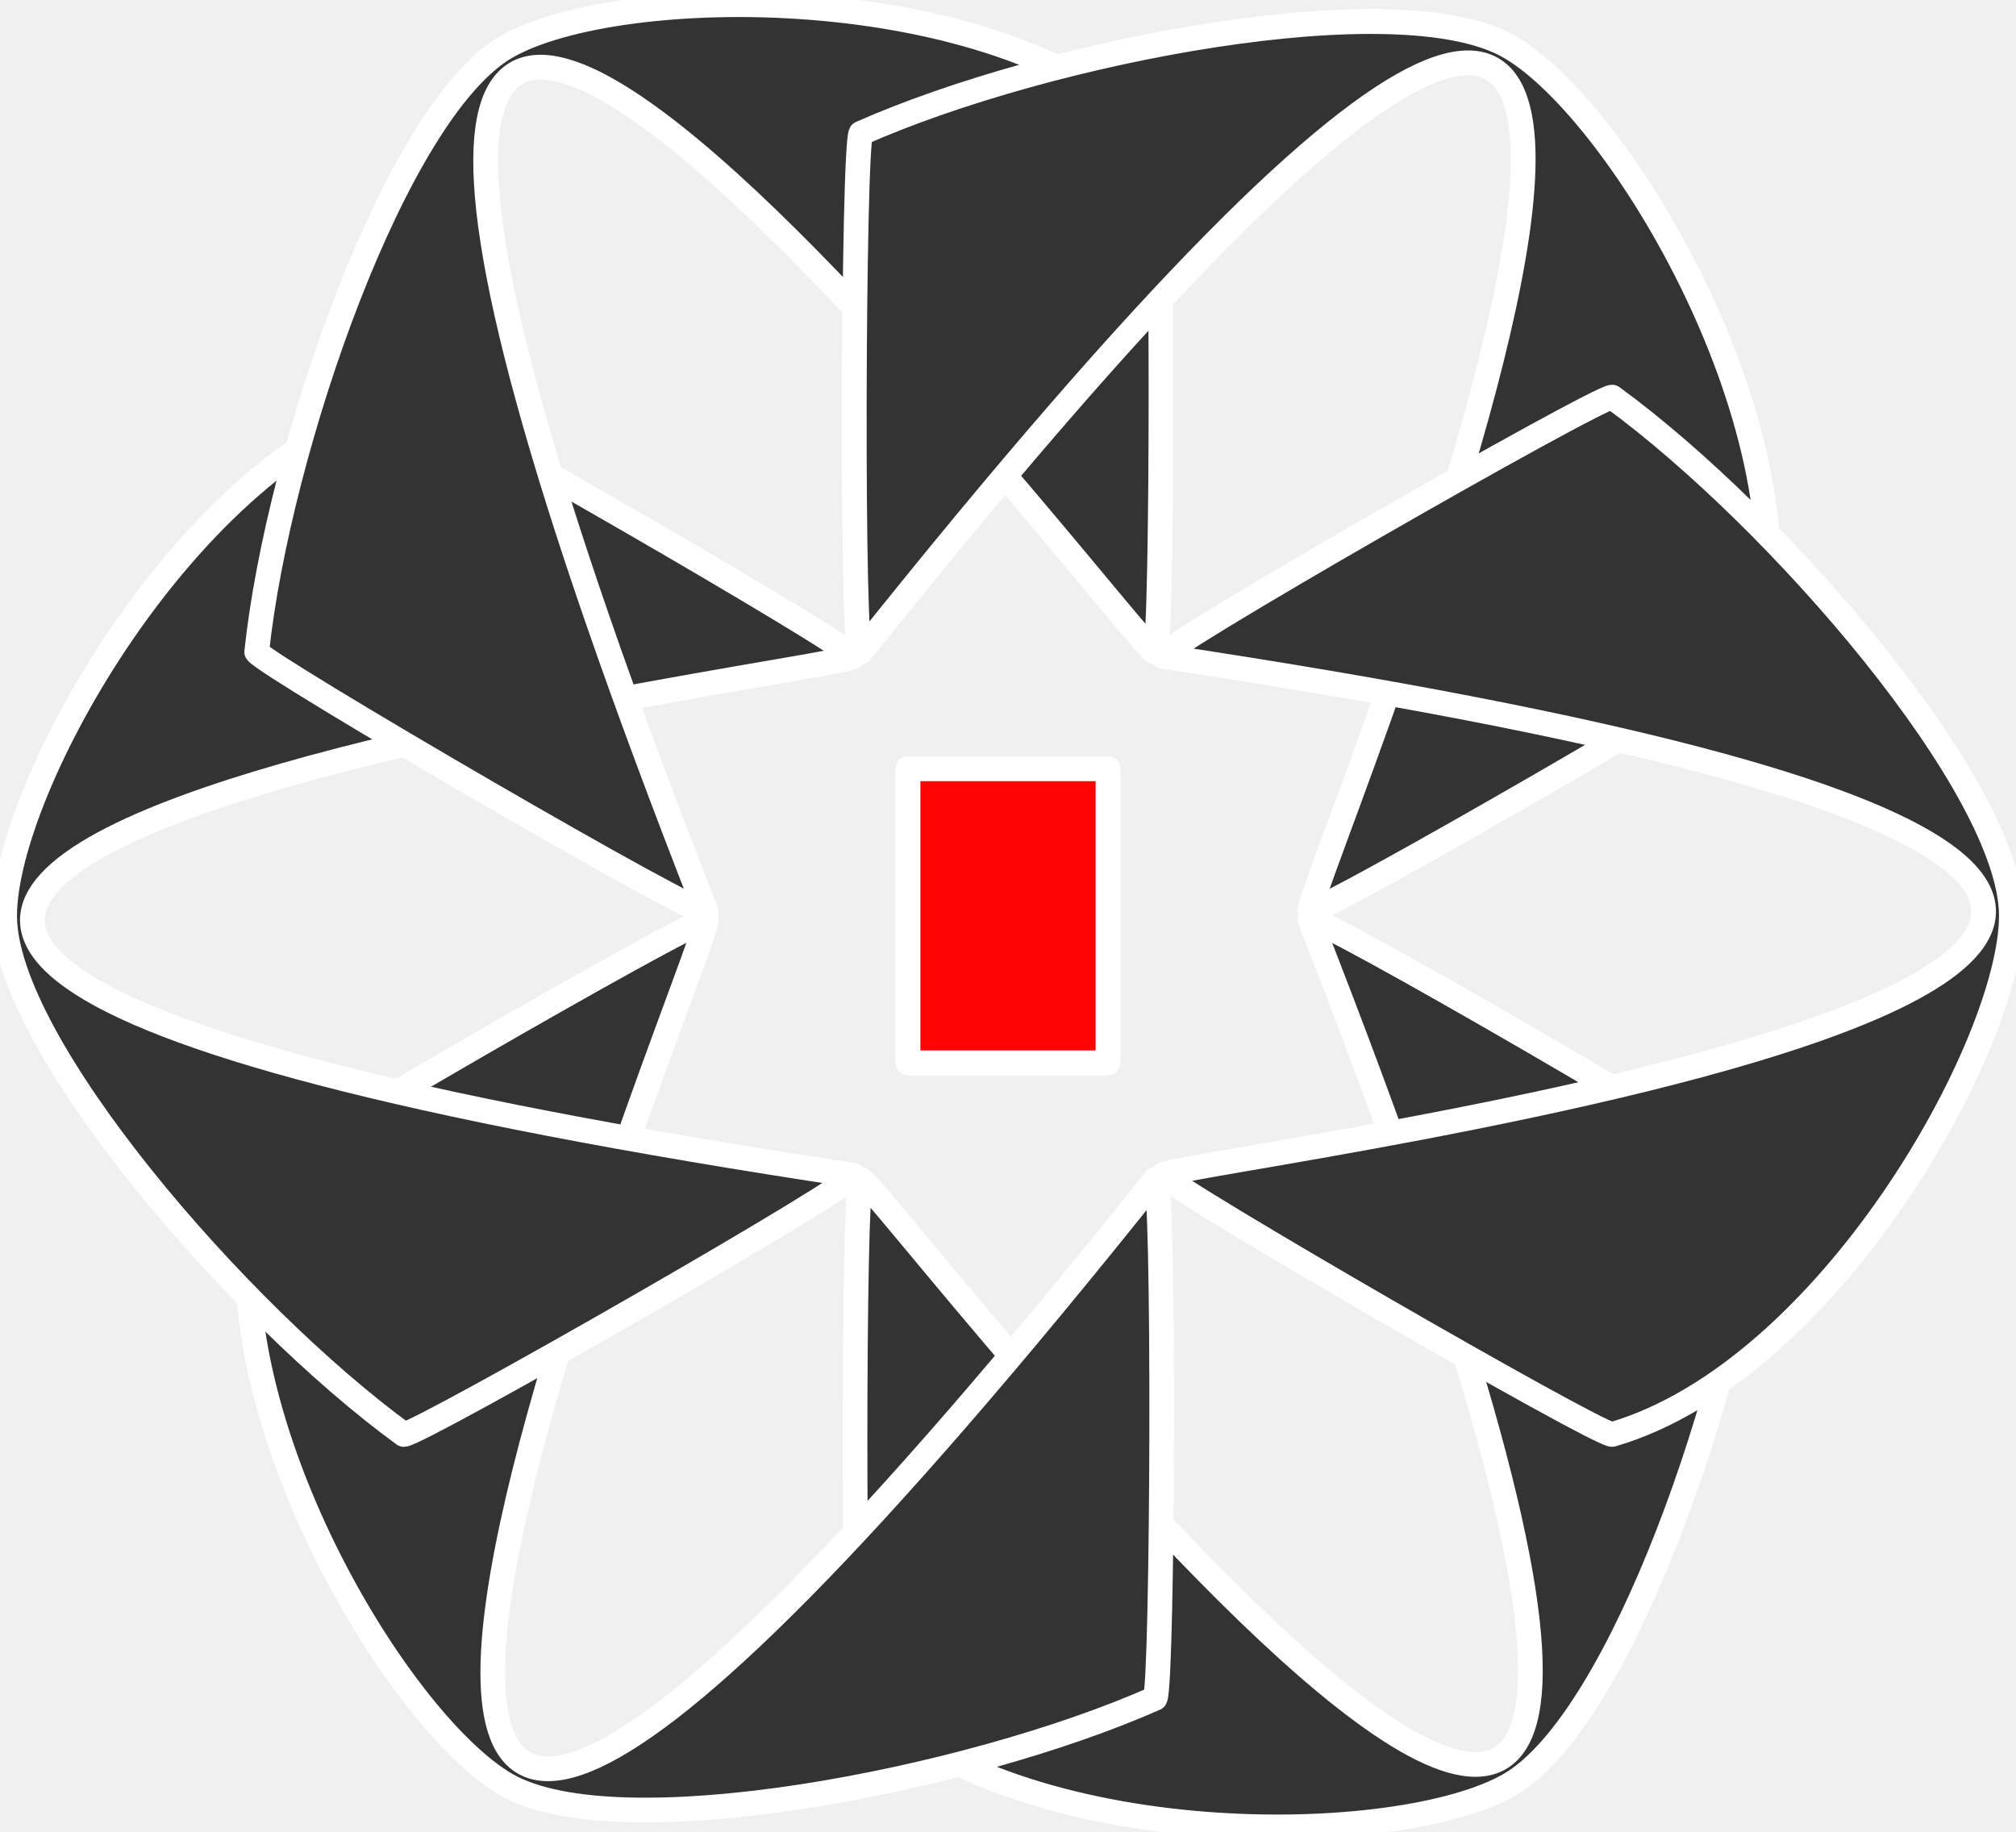
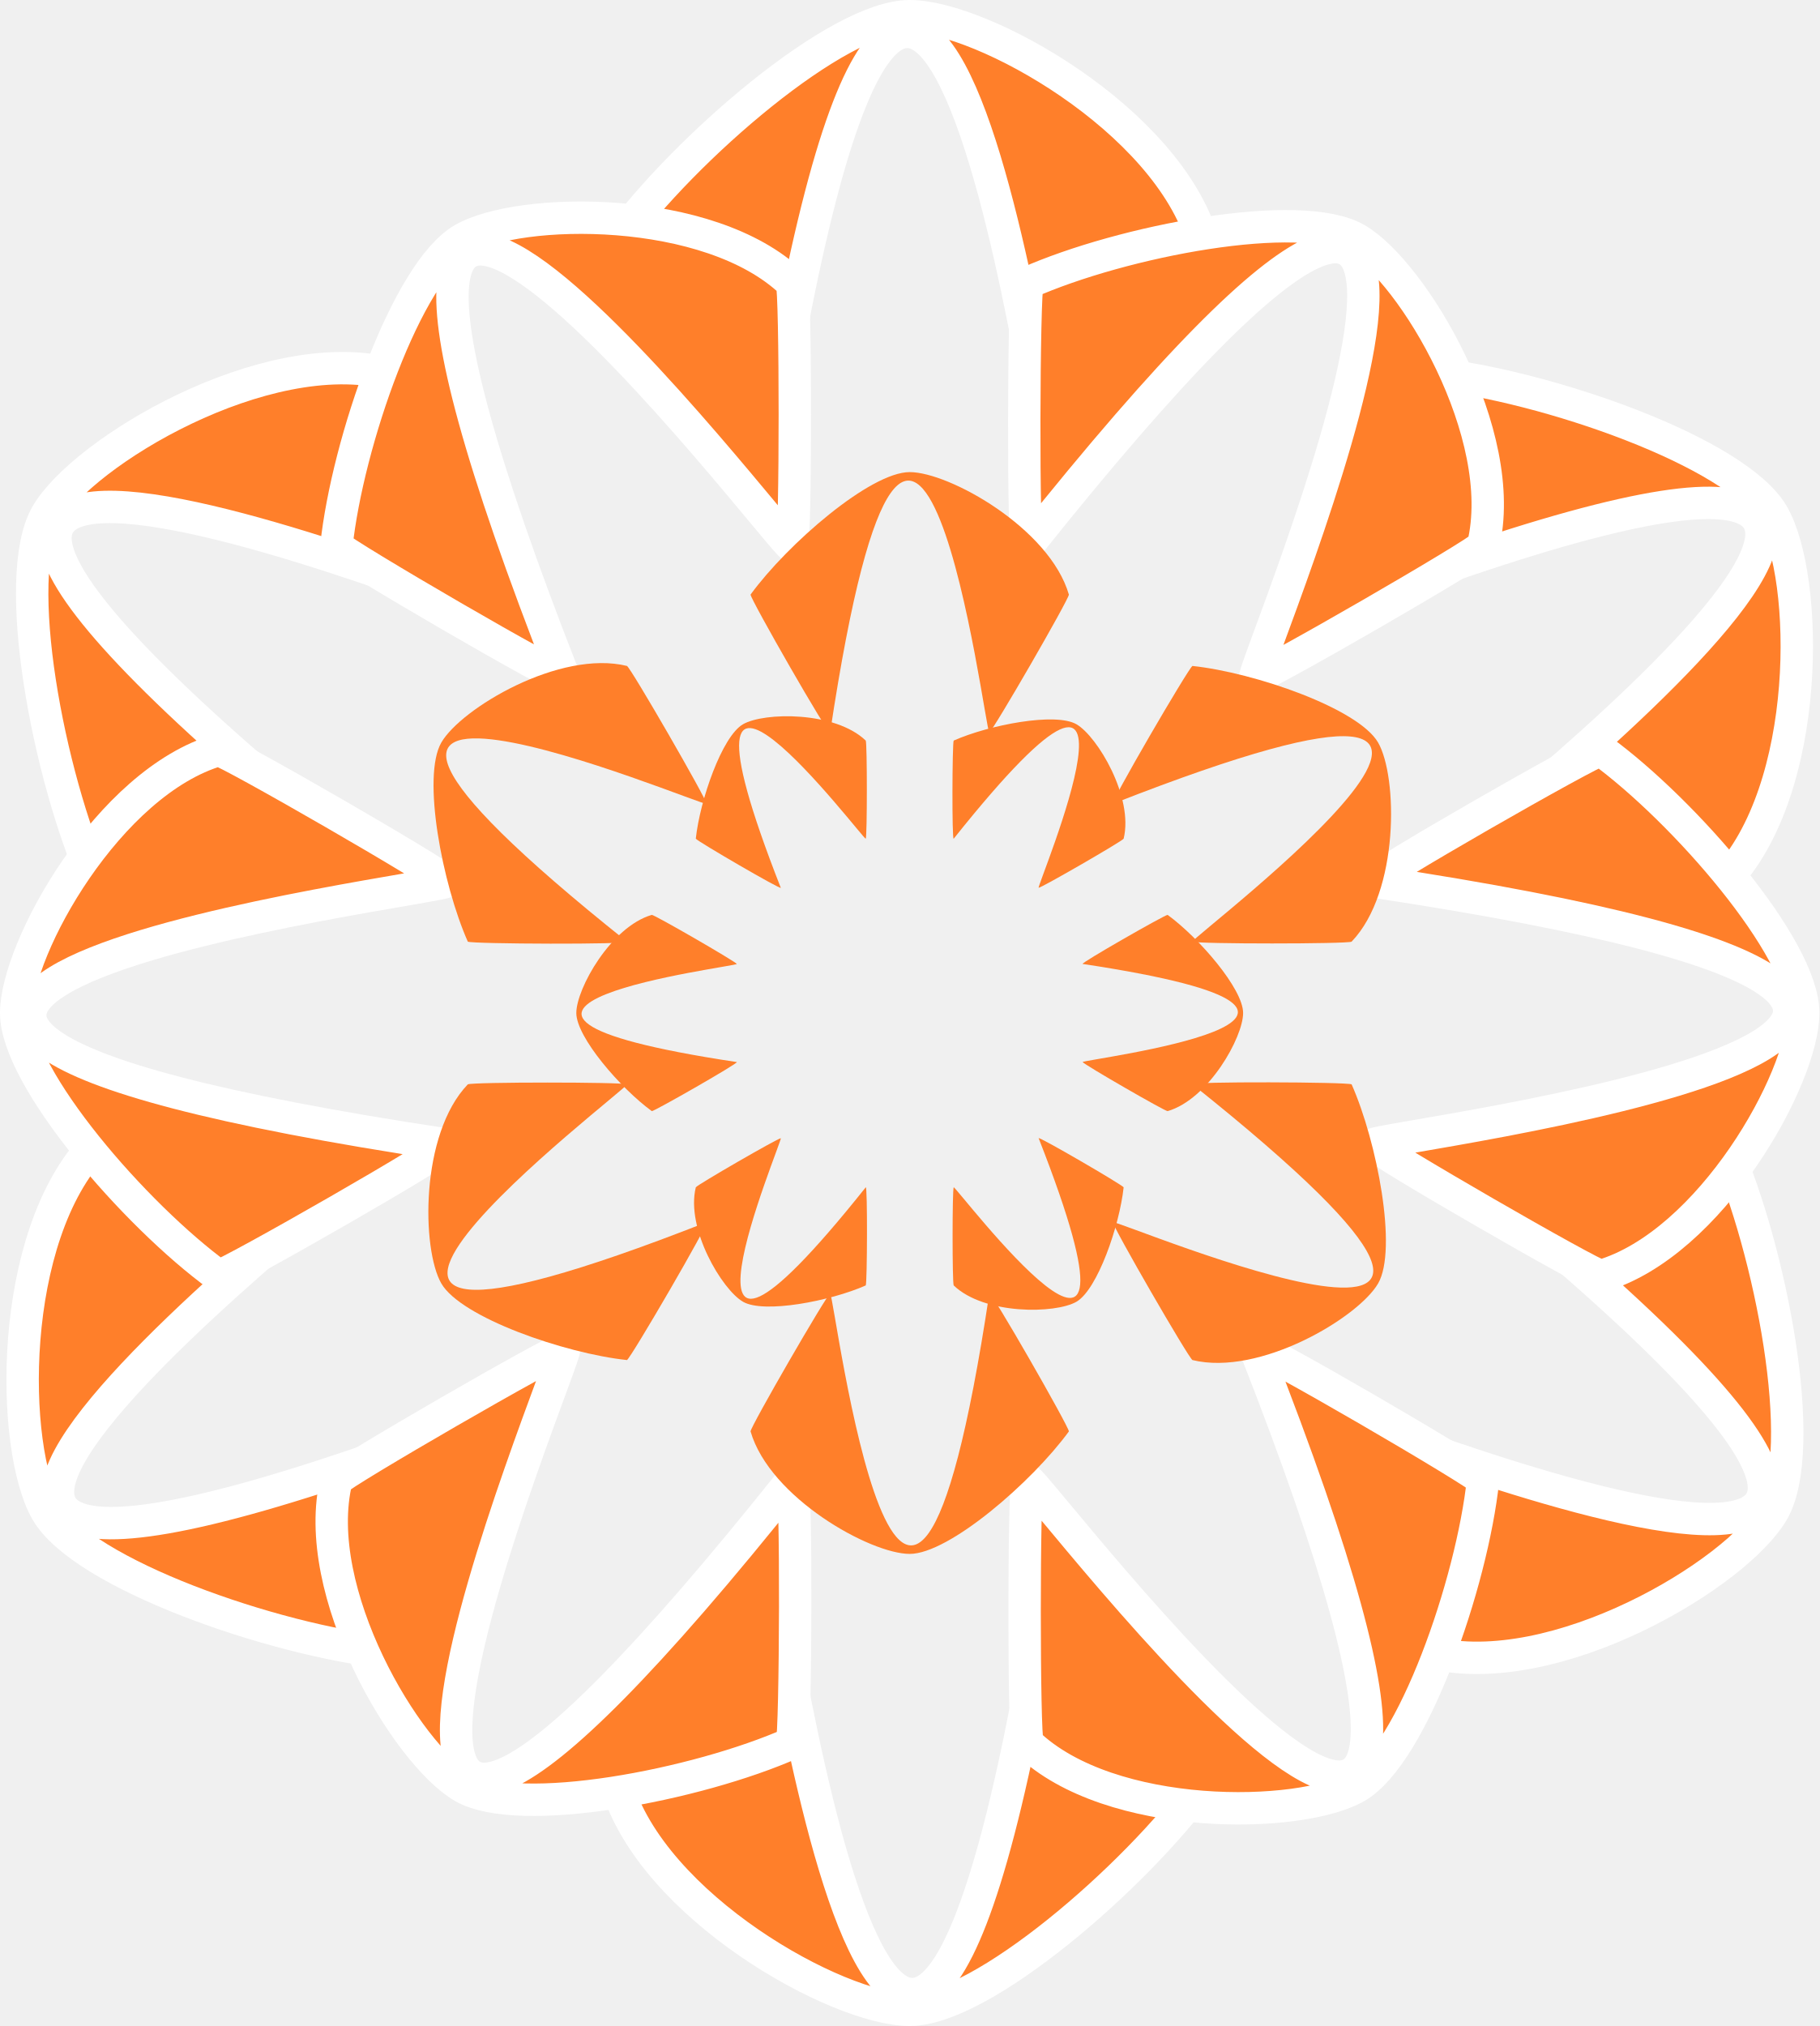
- <svg xmlns="http://www.w3.org/2000/svg" width="489.821" height="445.053" viewBox="0 0 489.821 445.053" id="svg4360" version="1.1">
-   <defs id="defs4362" />
-   <g id="layer1" transform="translate(-130.0896,-309.8357)">
-     <g id="g4938">
-       <g style="stroke:#ffffff;stroke-opacity:1;stroke-width:1.17;stroke-miterlimit:4;stroke-dasharray:none;fill:#333333;fill-opacity:1;stroke-linejoin:round;stroke-linecap:round" id="g4333" transform="matrix(5.127129,0,0,5.127129,-1532.534,-2165.534)">
-         <path id="path4273" d="m 407.651,513.696 c -0.369,0.639 -20.551,12.291 -21.288,12.291 -0.737,-10e-6 34.004,-81.623 -21.288,-12.291 -0.46,0.577 -0.369,-23.943 0,-24.581 8.843,-3.922 25.492,-7.124 30.746,-4.091 5.254,3.033 14.378,18.283 11.83,28.672 z" style="opacity:1;fill:#333333;fill-opacity:1;fill-rule:nonzero;stroke:#ffffff;stroke-width:1.17;stroke-miterlimit:4;stroke-dasharray:none;stroke-opacity:1;stroke-linejoin:round;stroke-linecap:round" />
-         <path style="opacity:1;fill:#333333;fill-opacity:1;fill-rule:nonzero;stroke:#ffffff;stroke-width:1.17;stroke-miterlimit:4;stroke-dasharray:none;stroke-opacity:1;stroke-linejoin:round;stroke-linecap:round" d="m 379.02,489.114 c 0.369,0.639 0.369,23.943 0,24.581 -0.369,0.639 -53.685,-70.26 -21.288,12.291 0.269,0.686 -20.919,-11.652 -21.288,-12.291 1.025,-9.619 6.576,-25.639 11.83,-28.672 5.254,-3.033 23.023,-3.31 30.746,4.091 z" id="path4249" />
-         <path id="path4265" d="m 365.075,563.286 c -0.369,-0.639 -0.369,-23.943 0,-24.581 0.369,-0.639 53.685,70.26 21.288,-12.291 -0.269,-0.686 20.919,11.652 21.288,12.291 -1.025,9.619 -6.576,25.639 -11.83,28.672 -5.254,3.033 -23.023,3.31 -30.746,-4.091 z" style="opacity:1;fill:#333333;fill-opacity:1;fill-rule:nonzero;stroke:#ffffff;stroke-width:1.17;stroke-miterlimit:4;stroke-dasharray:none;stroke-opacity:1;stroke-linejoin:round;stroke-linecap:round" />
-         <path style="opacity:1;fill:#333333;fill-opacity:1;fill-rule:nonzero;stroke:#ffffff;stroke-width:1.17;stroke-miterlimit:4;stroke-dasharray:none;stroke-opacity:1;stroke-linejoin:round;stroke-linecap:round" d="m 336.444,538.705 c 0.369,-0.639 20.551,-12.291 21.288,-12.291 0.737,0 -34.004,81.623 21.288,12.291 0.46,-0.577 0.369,23.943 0,24.581 -8.843,3.922 -25.492,7.124 -30.746,4.091 -5.254,-3.033 -14.378,-18.283 -11.83,-28.672 z" id="path4261" />
-         <path id="path4257" d="m 343.416,501.619 c 0.737,0 20.919,11.652 21.288,12.291 0.369,0.639 -87.689,11.363 0,24.581 0.729,0.11 -20.551,12.291 -21.288,12.291 -7.818,-5.697 -18.916,-18.515 -18.916,-24.581 0,-6.066 8.644,-21.593 18.916,-24.581 z" style="opacity:1;fill:#333333;fill-opacity:1;fill-rule:nonzero;stroke:#ffffff;stroke-width:1.17;stroke-miterlimit:4;stroke-dasharray:none;stroke-opacity:1;stroke-linejoin:round;stroke-linecap:round" />
-         <path id="path4277" d="m 379.02,489.114 c 0.369,0.639 0.369,23.943 0,24.581 -0.369,0.639 -53.685,-70.26 -21.288,12.291 0.269,0.686 -20.919,-11.652 -21.288,-12.291 1.025,-9.619 6.576,-25.639 11.83,-28.672 5.254,-3.033 23.023,-3.31 30.746,4.091 z" style="opacity:1;fill:#333333;fill-opacity:1;fill-rule:nonzero;stroke:#ffffff;stroke-width:1.17;stroke-miterlimit:4;stroke-dasharray:none;stroke-opacity:1;stroke-linejoin:round;stroke-linecap:round" />
-         <path style="opacity:1;fill:#333333;fill-opacity:1;fill-rule:nonzero;stroke:#ffffff;stroke-width:1.17;stroke-miterlimit:4;stroke-dasharray:none;stroke-opacity:1;stroke-linejoin:round;stroke-linecap:round" d="m 407.651,513.696 c -0.369,0.639 -20.551,12.291 -21.288,12.291 -0.737,-10e-6 34.004,-81.623 -21.288,-12.291 -0.46,0.577 -0.369,-23.943 0,-24.581 8.843,-3.922 25.492,-7.124 30.746,-4.091 5.254,3.033 14.378,18.283 11.83,28.672 z" id="path4275" />
-         <path style="opacity:1;fill:#333333;fill-opacity:1;fill-rule:nonzero;stroke:#ffffff;stroke-width:1.17;stroke-miterlimit:4;stroke-dasharray:none;stroke-opacity:1;stroke-linejoin:round;stroke-linecap:round" d="m 400.678,550.781 c -0.737,0 -20.919,-11.652 -21.288,-12.291 -0.369,-0.639 87.689,-11.363 0,-24.581 -0.729,-0.11 20.551,-12.291 21.288,-12.291 7.818,5.697 18.916,18.515 18.916,24.581 1e-5,6.066 -8.644,21.593 -18.916,24.581 z" id="path4269" />
+ <svg xmlns="http://www.w3.org/2000/svg" width="360.409" height="401.292" viewBox="0 0 360.409 401.292" id="svg5083" version="1.1">
+   <defs id="defs5085" />
+   <g id="layer1" transform="translate(-194.7957,-331.7161)">
+     <g transform="matrix(2.789464,0,0,2.789464,-662.8123,-935.4009)" id="g5016">
+       <g style="fill:#ff7f2a;stroke:#ffffff;stroke-width:3.067;stroke-miterlimit:4;stroke-dasharray:none" transform="matrix(0.749878,0,0,0.749878,93.05721,131.6095)" id="g4323">
+         <path id="path4173" d="m 399.825,453.168 c 0,0.833 -13.167,23.639 -13.889,24.056 -0.722,0.417 -12.84,-99.091 -27.778,0 -0.124,0.824 -13.889,-23.223 -13.889,-24.056 6.438,-8.834 20.922,-21.376 27.778,-21.376 6.855,0 24.401,9.768 27.778,21.376 z" style="opacity:1;fill:#ff7f2a;fill-opacity:1;fill-rule:nonzero;stroke:#ffffff;stroke-width:3.067;stroke-miterlimit:4;stroke-dasharray:none;stroke-opacity:1" />
+         <path style="opacity:1;fill:#ff7f2a;fill-opacity:1;fill-rule:nonzero;stroke:#ffffff;stroke-width:3.067;stroke-miterlimit:4;stroke-dasharray:none;stroke-opacity:1" d="m 322.705,465.618 c 0.722,0.417 13.889,23.223 13.889,24.056 1e-5,0.833 -92.236,-38.426 -13.889,24.056 0.652,0.52 -27.056,0.417 -27.778,10e-6 -4.432,-9.993 -8.051,-28.807 -4.623,-34.744 3.428,-5.937 20.66,-16.248 32.401,-13.368 z" id="path4177" />
+         <path id="path4181" d="m 294.927,538.632 c 0.722,-0.417 27.056,-0.417 27.778,1e-5 0.722,0.417 -79.395,60.666 13.889,24.056 0.776,-0.304 -13.167,23.639 -13.889,24.056 -10.87,-1.158 -28.973,-7.431 -32.401,-13.368 -3.428,-5.937 -3.741,-26.016 4.623,-34.744 z" style="opacity:1;fill:#ff7f2a;fill-opacity:1;fill-rule:nonzero;stroke:#ffffff;stroke-width:3.067;stroke-miterlimit:4;stroke-dasharray:none;stroke-opacity:1" />
+         <path style="opacity:1;fill:#ff7f2a;fill-opacity:1;fill-rule:nonzero;stroke:#ffffff;stroke-width:3.067;stroke-miterlimit:4;stroke-dasharray:none;stroke-opacity:1" d="m 344.27,599.194 c 10e-6,-0.833 13.167,-23.639 13.889,-24.056 0.722,-0.417 12.84,99.091 27.778,0 0.124,-0.824 13.889,23.223 13.889,24.056 -6.438,8.834 -20.922,21.376 -27.778,21.376 -6.855,-1e-5 -24.401,-9.768 -27.778,-21.376 z" id="path4185" />
+         <path id="path4189" d="m 449.167,513.731 c -0.722,0.417 -27.056,0.417 -27.778,-2e-5 -0.722,-0.417 79.395,-60.666 -13.889,-24.056 -0.776,0.304 13.167,-23.639 13.889,-24.056 10.87,1.158 28.973,7.431 32.401,13.368 3.428,5.937 3.741,26.016 -4.623,34.744 z" style="opacity:1;fill:#ff7f2a;fill-opacity:1;fill-rule:nonzero;stroke:#ffffff;stroke-width:3.067;stroke-miterlimit:4;stroke-dasharray:none;stroke-opacity:1" />
+         <path style="opacity:1;fill:#ff7f2a;fill-opacity:1;fill-rule:nonzero;stroke:#ffffff;stroke-width:3.067;stroke-miterlimit:4;stroke-dasharray:none;stroke-opacity:1" d="m 421.39,586.744 c -0.722,-0.417 -13.889,-23.223 -13.889,-24.056 0,-0.833 92.236,38.426 13.889,-24.056 -0.652,-0.52 27.056,-0.417 27.778,-2e-5 4.432,9.993 8.051,28.807 4.623,34.744 -3.428,5.937 -20.66,16.248 -32.401,13.368 z" id="path4193" />
      </g>
-       <rect y="496.648" x="350.714" height="71.429" width="48.571" id="rect4930" style="opacity:0.638;fill:#ff0000;fill-opacity:1;fill-rule:nonzero;stroke:#ffffff;stroke-width:6;stroke-linecap:round;stroke-linejoin:round;stroke-miterlimit:4;stroke-dasharray:none;stroke-opacity:1" />
-       <rect style="opacity:0.638;fill:#ff0000;fill-opacity:1;fill-rule:nonzero;stroke:#ffffff;stroke-width:6;stroke-linecap:round;stroke-linejoin:round;stroke-miterlimit:4;stroke-dasharray:none;stroke-opacity:1" id="rect4932" width="48.571" height="71.429" x="350.714" y="496.648" />
-       <rect y="496.648" x="350.714" height="71.429" width="48.571" id="rect4934" style="opacity:0.638;fill:#ff0000;fill-opacity:1;fill-rule:nonzero;stroke:#ffffff;stroke-width:6;stroke-linecap:round;stroke-linejoin:round;stroke-miterlimit:4;stroke-dasharray:none;stroke-opacity:1" />
-       <rect style="opacity:0.638;fill:#ff0000;fill-opacity:1;fill-rule:nonzero;stroke:#ffffff;stroke-width:6;stroke-linecap:round;stroke-linejoin:round;stroke-miterlimit:4;stroke-dasharray:none;stroke-opacity:1" id="rect4936" width="48.571" height="71.429" x="350.714" y="496.648" />
+       <g style="fill:#ff7f2a;stroke:#ffffff;stroke-width:3.421;stroke-miterlimit:4;stroke-dasharray:none" id="g4963" transform="matrix(0.5821761,0.3361195,-0.3361195,0.5821761,332.31,94.79867)">
+         <path style="opacity:1;fill:#ff7f2a;fill-opacity:1;fill-rule:nonzero;stroke:#ffffff;stroke-width:3.421;stroke-miterlimit:4;stroke-dasharray:none;stroke-opacity:1" d="m 399.825,453.168 c 0,0.833 -13.167,23.639 -13.889,24.056 -0.722,0.417 -12.84,-99.091 -27.778,0 -0.124,0.824 -13.889,-23.223 -13.889,-24.056 6.438,-8.834 20.922,-21.376 27.778,-21.376 6.855,0 24.401,9.768 27.778,21.376 z" id="path4965" />
+         <path id="path4967" d="m 322.705,465.618 c 0.722,0.417 13.889,23.223 13.889,24.056 1e-5,0.833 -92.236,-38.426 -13.889,24.056 0.652,0.52 -27.056,0.417 -27.778,10e-6 -4.432,-9.993 -8.051,-28.807 -4.623,-34.744 3.428,-5.937 20.66,-16.248 32.401,-13.368 z" style="opacity:1;fill:#ff7f2a;fill-opacity:1;fill-rule:nonzero;stroke:#ffffff;stroke-width:3.421;stroke-miterlimit:4;stroke-dasharray:none;stroke-opacity:1" />
+         <path style="opacity:1;fill:#ff7f2a;fill-opacity:1;fill-rule:nonzero;stroke:#ffffff;stroke-width:3.421;stroke-miterlimit:4;stroke-dasharray:none;stroke-opacity:1" d="m 294.927,538.632 c 0.722,-0.417 27.056,-0.417 27.778,1e-5 0.722,0.417 -79.395,60.666 13.889,24.056 0.776,-0.304 -13.167,23.639 -13.889,24.056 -10.87,-1.158 -28.973,-7.431 -32.401,-13.368 -3.428,-5.937 -3.741,-26.016 4.623,-34.744 z" id="path4969" />
+         <path id="path4971" d="m 344.27,599.194 c 10e-6,-0.833 13.167,-23.639 13.889,-24.056 0.722,-0.417 12.84,99.091 27.778,0 0.124,-0.824 13.889,23.223 13.889,24.056 -6.438,8.834 -20.922,21.376 -27.778,21.376 -6.855,-1e-5 -24.401,-9.768 -27.778,-21.376 z" style="opacity:1;fill:#ff7f2a;fill-opacity:1;fill-rule:nonzero;stroke:#ffffff;stroke-width:3.421;stroke-miterlimit:4;stroke-dasharray:none;stroke-opacity:1" />
+         <path style="opacity:1;fill:#ff7f2a;fill-opacity:1;fill-rule:nonzero;stroke:#ffffff;stroke-width:3.421;stroke-miterlimit:4;stroke-dasharray:none;stroke-opacity:1" d="m 449.167,513.731 c -0.722,0.417 -27.056,0.417 -27.778,-2e-5 -0.722,-0.417 79.395,-60.666 -13.889,-24.056 -0.776,0.304 13.167,-23.639 13.889,-24.056 10.87,1.158 28.973,7.431 32.401,13.368 3.428,5.937 3.741,26.016 -4.623,34.744 z" id="path4973" />
+         <path id="path4975" d="m 421.39,586.744 c -0.722,-0.417 -13.889,-23.223 -13.889,-24.056 0,-0.833 92.236,38.426 13.889,-24.056 -0.652,-0.52 27.056,-0.417 27.778,-2e-5 4.432,9.993 8.051,28.807 4.623,34.744 -3.428,5.937 -20.66,16.248 -32.401,13.368 z" style="opacity:1;fill:#ff7f2a;fill-opacity:1;fill-rule:nonzero;stroke:#ffffff;stroke-width:3.421;stroke-miterlimit:4;stroke-dasharray:none;stroke-opacity:1" />
+       </g>
+       <g style="fill:#ff7f2a;stroke:#ffffff;stroke-width:0;stroke-miterlimit:4;stroke-dasharray:none" transform="matrix(0.4069088,0,0,0.4069088,220.6579,312.0734)" id="g4977">
+         <path id="path4979" d="m 399.825,453.168 c 0,0.833 -13.167,23.639 -13.889,24.056 -0.722,0.417 -12.84,-99.091 -27.778,0 -0.124,0.824 -13.889,-23.223 -13.889,-24.056 6.438,-8.834 20.922,-21.376 27.778,-21.376 6.855,0 24.401,9.768 27.778,21.376 z" style="opacity:1;fill:#ff7f2a;fill-opacity:1;fill-rule:nonzero;stroke:#ffffff;stroke-width:0;stroke-miterlimit:4;stroke-dasharray:none;stroke-opacity:1" />
+         <path style="opacity:1;fill:#ff7f2a;fill-opacity:1;fill-rule:nonzero;stroke:#ffffff;stroke-width:0;stroke-miterlimit:4;stroke-dasharray:none;stroke-opacity:1" d="m 322.705,465.618 c 0.722,0.417 13.889,23.223 13.889,24.056 1e-5,0.833 -92.236,-38.426 -13.889,24.056 0.652,0.52 -27.056,0.417 -27.778,10e-6 -4.432,-9.993 -8.051,-28.807 -4.623,-34.744 3.428,-5.937 20.66,-16.248 32.401,-13.368 z" id="path4981" />
+         <path id="path4983" d="m 294.927,538.632 c 0.722,-0.417 27.056,-0.417 27.778,1e-5 0.722,0.417 -79.395,60.666 13.889,24.056 0.776,-0.304 -13.167,23.639 -13.889,24.056 -10.87,-1.158 -28.973,-7.431 -32.401,-13.368 -3.428,-5.937 -3.741,-26.016 4.623,-34.744 z" style="opacity:1;fill:#ff7f2a;fill-opacity:1;fill-rule:nonzero;stroke:#ffffff;stroke-width:0;stroke-miterlimit:4;stroke-dasharray:none;stroke-opacity:1" />
+         <path style="opacity:1;fill:#ff7f2a;fill-opacity:1;fill-rule:nonzero;stroke:#ffffff;stroke-width:0;stroke-miterlimit:4;stroke-dasharray:none;stroke-opacity:1" d="m 344.27,599.194 c 10e-6,-0.833 13.167,-23.639 13.889,-24.056 0.722,-0.417 12.84,99.091 27.778,0 0.124,-0.824 13.889,23.223 13.889,24.056 -6.438,8.834 -20.922,21.376 -27.778,21.376 -6.855,-1e-5 -24.401,-9.768 -27.778,-21.376 z" id="path4985" />
+         <path id="path4987" d="m 449.167,513.731 c -0.722,0.417 -27.056,0.417 -27.778,-2e-5 -0.722,-0.417 79.395,-60.666 -13.889,-24.056 -0.776,0.304 13.167,-23.639 13.889,-24.056 10.87,1.158 28.973,7.431 32.401,13.368 3.428,5.937 3.741,26.016 -4.623,34.744 z" style="opacity:1;fill:#ff7f2a;fill-opacity:1;fill-rule:nonzero;stroke:#ffffff;stroke-width:0;stroke-miterlimit:4;stroke-dasharray:none;stroke-opacity:1" />
+         <path style="opacity:1;fill:#ff7f2a;fill-opacity:1;fill-rule:nonzero;stroke:#ffffff;stroke-width:0;stroke-miterlimit:4;stroke-dasharray:none;stroke-opacity:1" d="m 421.39,586.744 c -0.722,-0.417 -13.889,-23.223 -13.889,-24.056 0,-0.833 92.236,38.426 13.889,-24.056 -0.652,-0.52 27.056,-0.417 27.778,-2e-5 4.432,9.993 8.051,28.807 4.623,34.744 -3.428,5.937 -20.66,16.248 -32.401,13.368 z" id="path4989" />
+       </g>
+       <g style="fill:#ff7f2a;stroke:#ffffff;stroke-width:0;stroke-miterlimit:4;stroke-dasharray:none" id="g4991" transform="matrix(0.2172271,0.1254161,-0.1254161,0.2172271,357.2201,365.2196)">
+         <path style="opacity:1;fill:#ff7f2a;fill-opacity:1;fill-rule:nonzero;stroke:#ffffff;stroke-width:0;stroke-miterlimit:4;stroke-dasharray:none;stroke-opacity:1" d="m 399.825,453.168 c 0,0.833 -13.167,23.639 -13.889,24.056 -0.722,0.417 -12.84,-99.091 -27.778,0 -0.124,0.824 -13.889,-23.223 -13.889,-24.056 6.438,-8.834 20.922,-21.376 27.778,-21.376 6.855,0 24.401,9.768 27.778,21.376 z" id="path4993" />
+         <path id="path4995" d="m 322.705,465.618 c 0.722,0.417 13.889,23.223 13.889,24.056 1e-5,0.833 -92.236,-38.426 -13.889,24.056 0.652,0.52 -27.056,0.417 -27.778,10e-6 -4.432,-9.993 -8.051,-28.807 -4.623,-34.744 3.428,-5.937 20.66,-16.248 32.401,-13.368 z" style="opacity:1;fill:#ff7f2a;fill-opacity:1;fill-rule:nonzero;stroke:#ffffff;stroke-width:0;stroke-miterlimit:4;stroke-dasharray:none;stroke-opacity:1" />
+         <path style="opacity:1;fill:#ff7f2a;fill-opacity:1;fill-rule:nonzero;stroke:#ffffff;stroke-width:0;stroke-miterlimit:4;stroke-dasharray:none;stroke-opacity:1" d="m 294.927,538.632 c 0.722,-0.417 27.056,-0.417 27.778,1e-5 0.722,0.417 -79.395,60.666 13.889,24.056 0.776,-0.304 -13.167,23.639 -13.889,24.056 -10.87,-1.158 -28.973,-7.431 -32.401,-13.368 -3.428,-5.937 -3.741,-26.016 4.623,-34.744 z" id="path4997" />
+         <path id="path4999" d="m 344.27,599.194 c 10e-6,-0.833 13.167,-23.639 13.889,-24.056 0.722,-0.417 12.84,99.091 27.778,0 0.124,-0.824 13.889,23.223 13.889,24.056 -6.438,8.834 -20.922,21.376 -27.778,21.376 -6.855,-1e-5 -24.401,-9.768 -27.778,-21.376 z" style="opacity:1;fill:#ff7f2a;fill-opacity:1;fill-rule:nonzero;stroke:#ffffff;stroke-width:0;stroke-miterlimit:4;stroke-dasharray:none;stroke-opacity:1" />
+         <path style="opacity:1;fill:#ff7f2a;fill-opacity:1;fill-rule:nonzero;stroke:#ffffff;stroke-width:0;stroke-miterlimit:4;stroke-dasharray:none;stroke-opacity:1" d="m 449.167,513.731 c -0.722,0.417 -27.056,0.417 -27.778,-2e-5 -0.722,-0.417 79.395,-60.666 -13.889,-24.056 -0.776,0.304 13.167,-23.639 13.889,-24.056 10.87,1.158 28.973,7.431 32.401,13.368 3.428,5.937 3.741,26.016 -4.623,34.744 z" id="path5001" />
+         <path id="path5003" d="m 421.39,586.744 c -0.722,-0.417 -13.889,-23.223 -13.889,-24.056 0,-0.833 92.236,38.426 13.889,-24.056 -0.652,-0.52 27.056,-0.417 27.778,-2e-5 4.432,9.993 8.051,28.807 4.623,34.744 -3.428,5.937 -20.66,16.248 -32.401,13.368 z" style="opacity:1;fill:#ff7f2a;fill-opacity:1;fill-rule:nonzero;stroke:#ffffff;stroke-width:0;stroke-miterlimit:4;stroke-dasharray:none;stroke-opacity:1" />
+       </g>
    </g>
  </g>
</svg>
